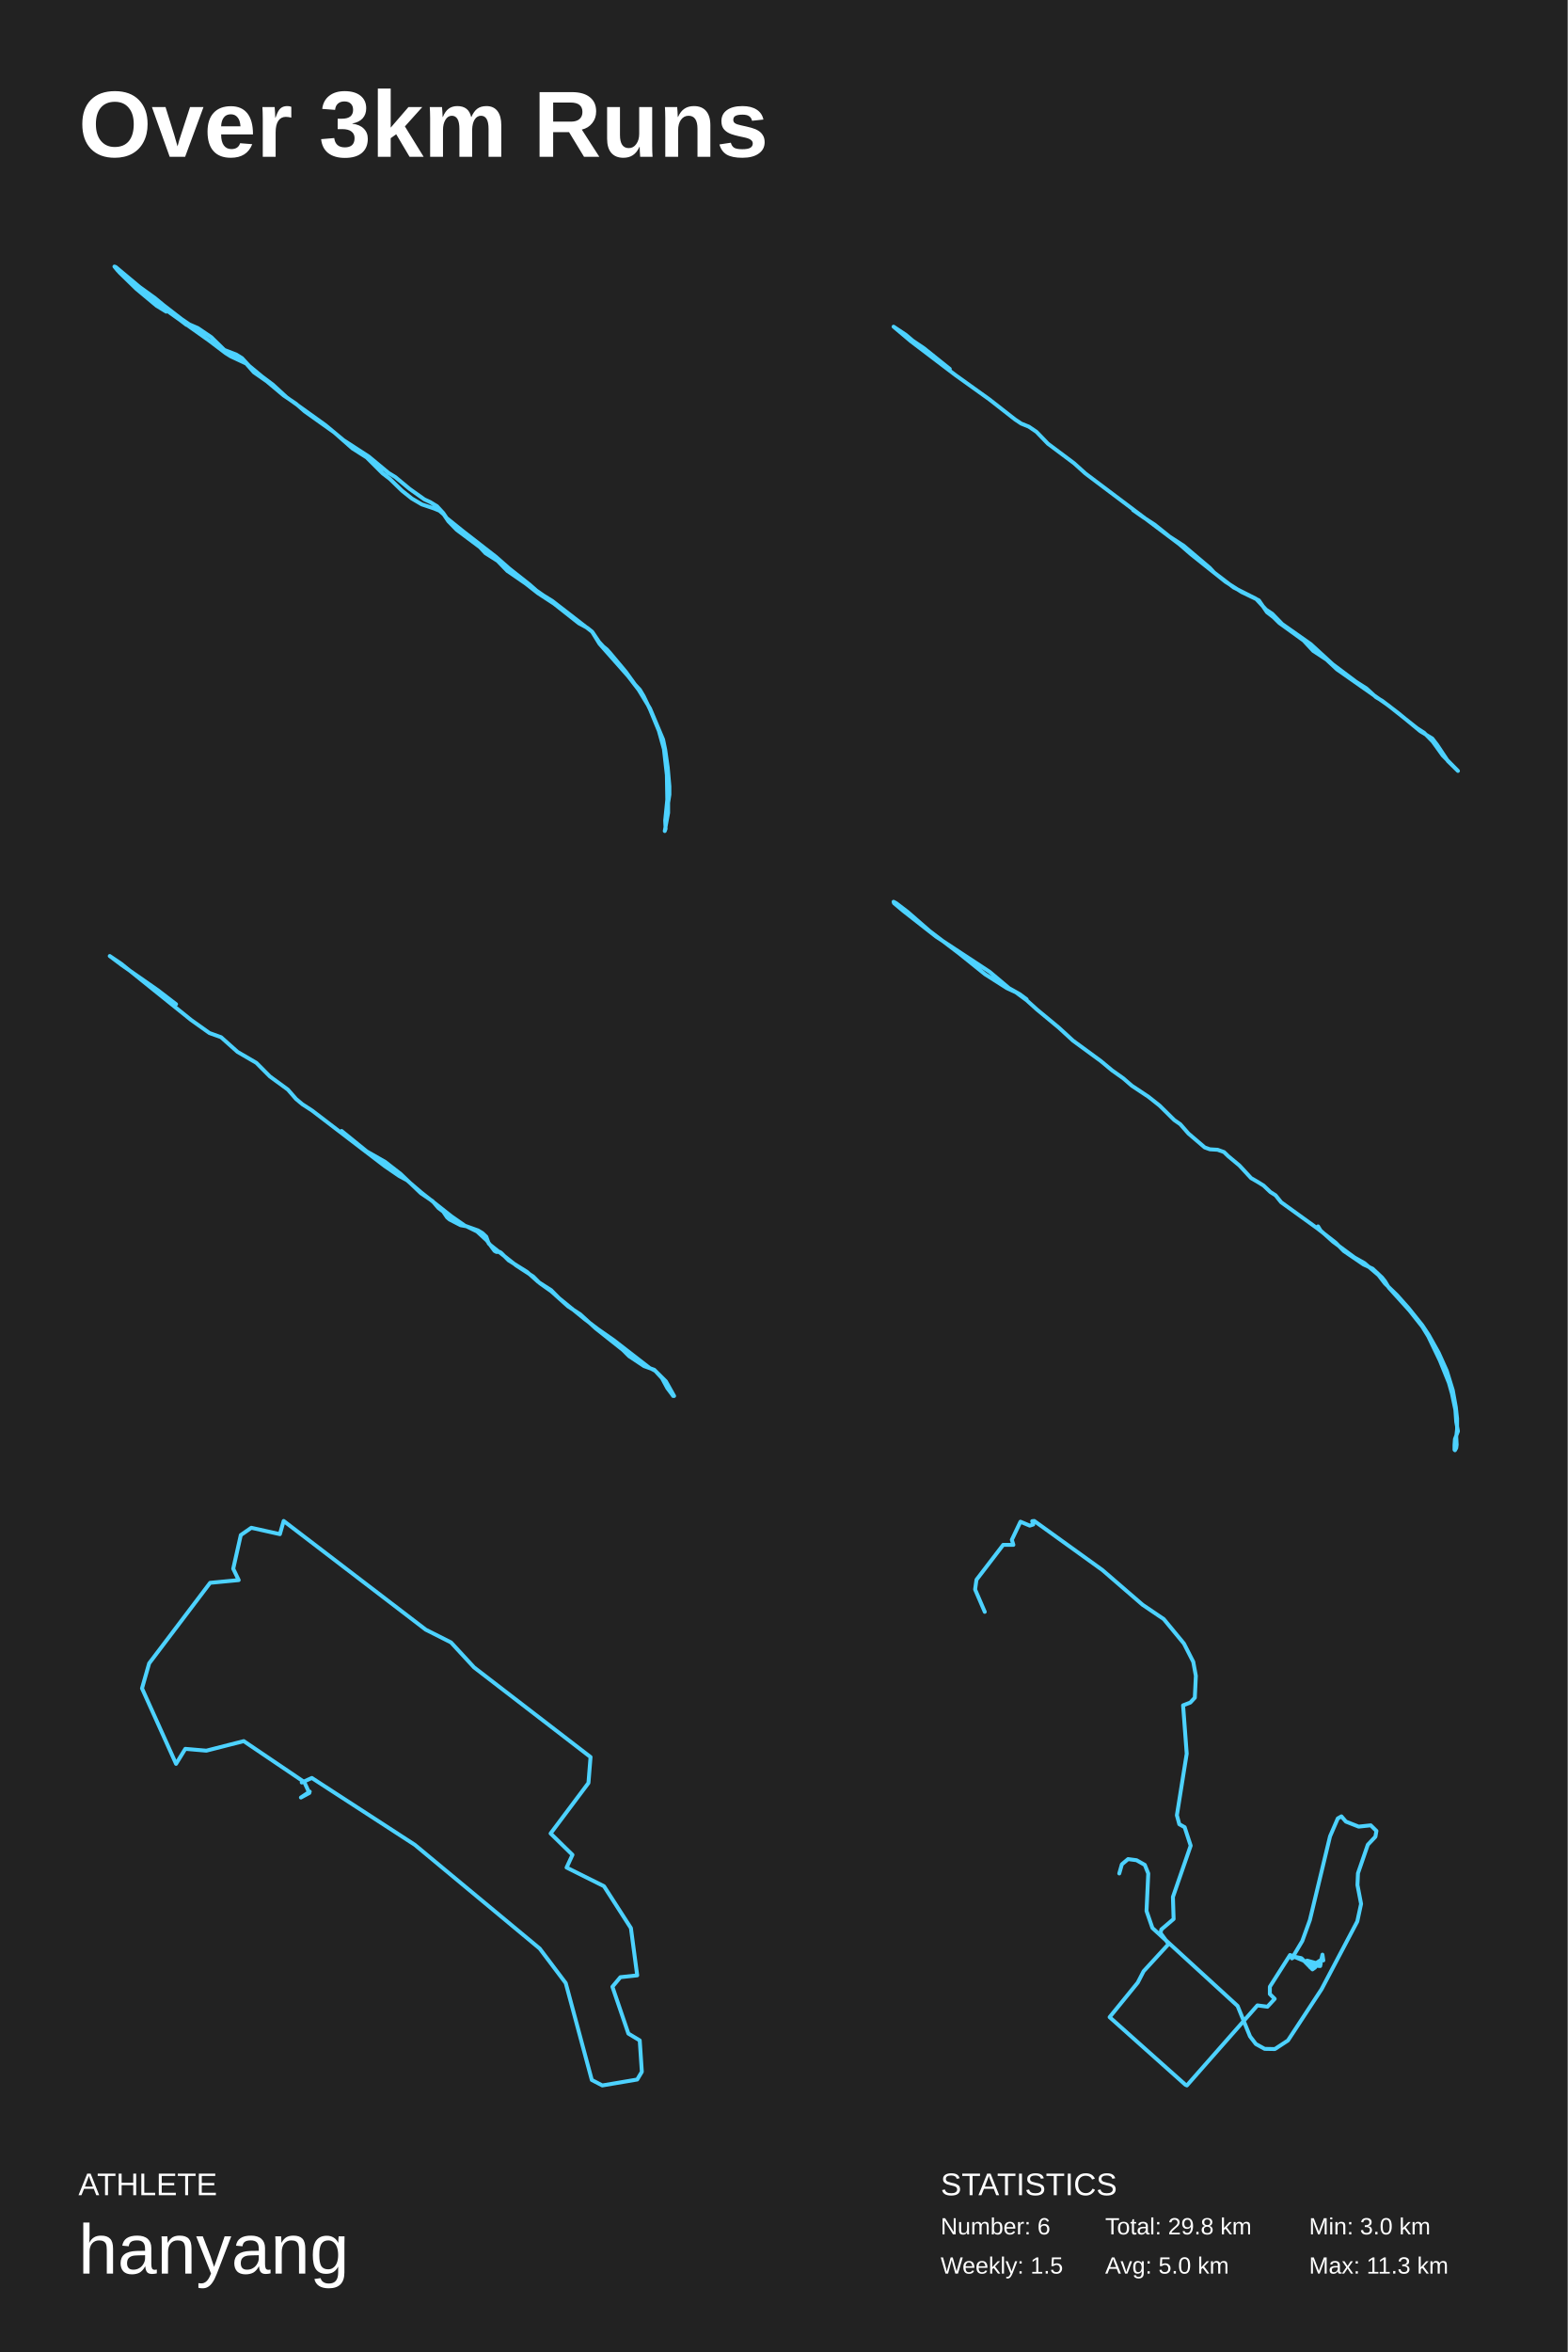
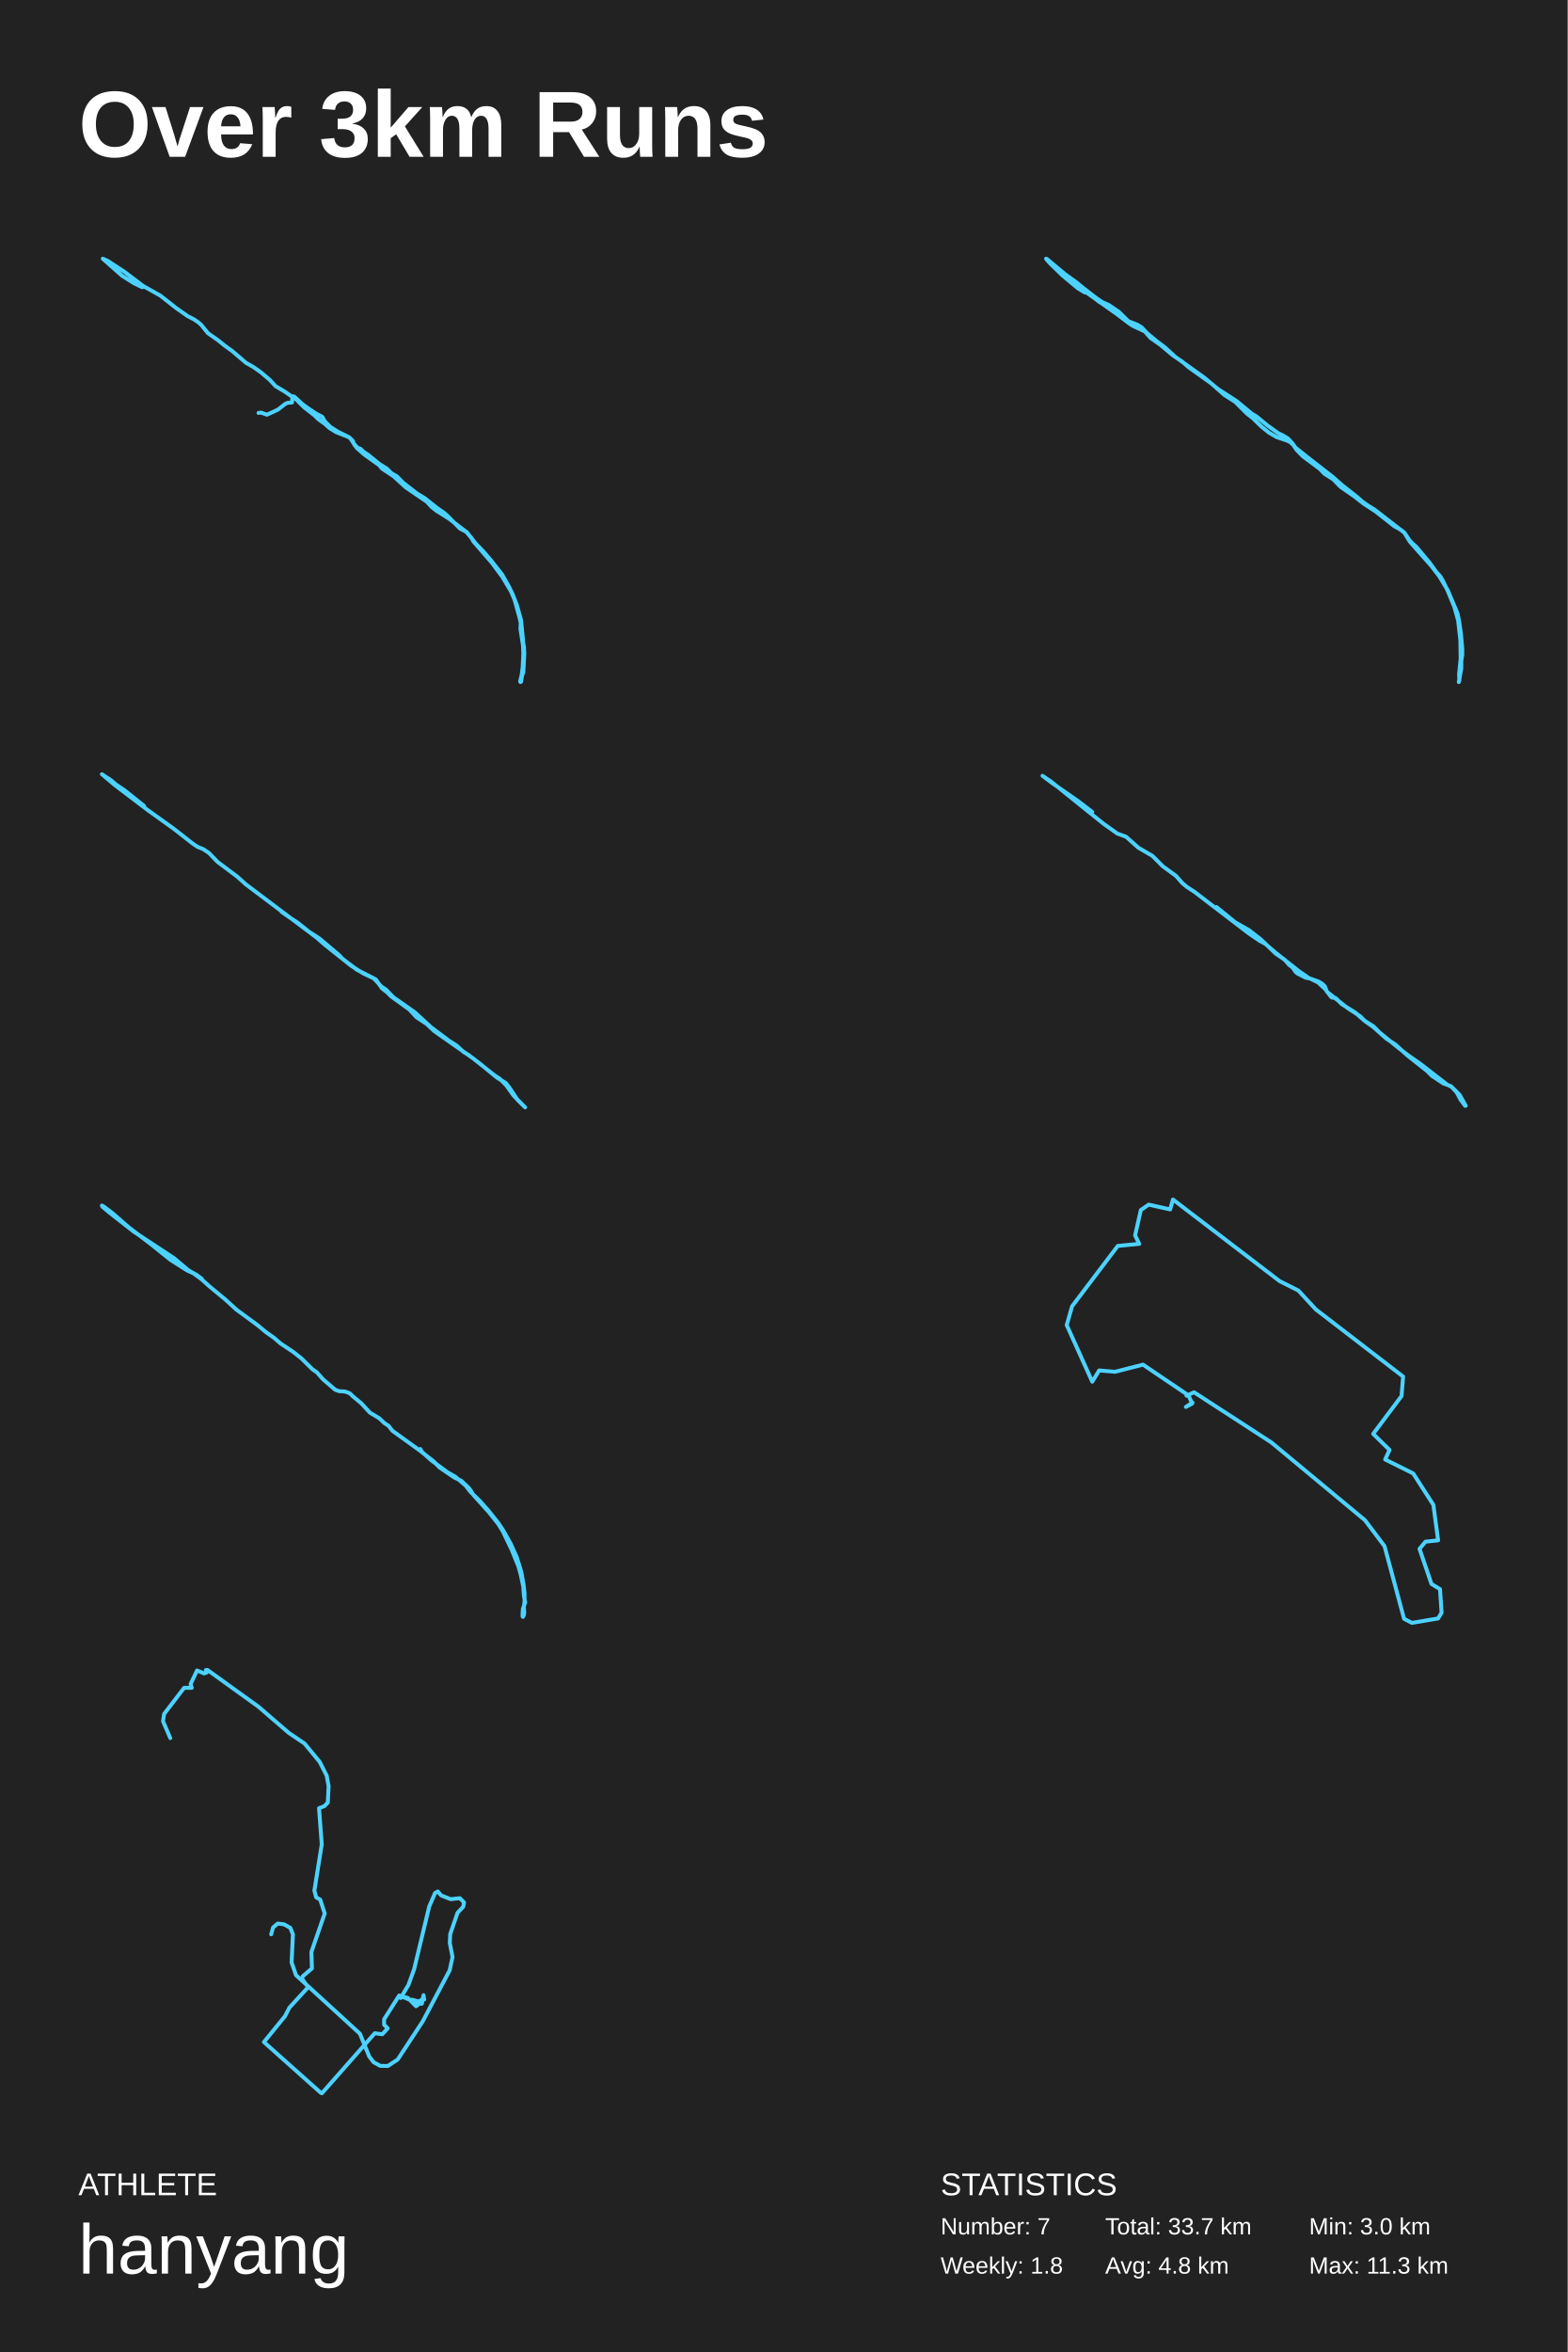
<svg xmlns="http://www.w3.org/2000/svg" baseProfile="full" height="300mm" version="1.1" viewBox="0,0,200,300" width="200mm">
  <defs />
  <rect fill="#222222" height="300" width="200" x="0" y="0" />
  <text fill="#FFFFFF" style="font-size:12px; font-family:Arial; font-weight:bold;" x="10" y="20">Over 3km Runs</text>
  <text fill="#FFFFFF" style="font-size:4px; font-family:Arial" x="10" y="280">ATHLETE</text>
  <text fill="#FFFFFF" style="font-size:9px; font-family:Arial" x="10" y="290">hanyang</text>
  <text fill="#FFFFFF" style="font-size:4px; font-family:Arial" x="120" y="280">STATISTICS</text>
-   <text fill="#FFFFFF" style="font-size:3px; font-family:Arial" x="120" y="285">Number: 6</text>
-   <text fill="#FFFFFF" style="font-size:3px; font-family:Arial" x="120" y="290">Weekly: 1.5</text>
-   <text fill="#FFFFFF" style="font-size:3px; font-family:Arial" x="141" y="285">Total: 29.8 km</text>
-   <text fill="#FFFFFF" style="font-size:3px; font-family:Arial" x="141" y="290">Avg: 5.0 km</text>
+   <text fill="#FFFFFF" style="font-size:3px; font-family:Arial" x="120" y="285">Number: 7</text>
+   <text fill="#FFFFFF" style="font-size:3px; font-family:Arial" x="120" y="290">Weekly: 1.8</text>
+   <text fill="#FFFFFF" style="font-size:3px; font-family:Arial" x="141" y="285">Total: 33.7 km</text>
+   <text fill="#FFFFFF" style="font-size:3px; font-family:Arial" x="141" y="290">Avg: 4.8 km</text>
  <text fill="#FFFFFF" style="font-size:3px; font-family:Arial" x="167" y="285">Min: 3.0 km</text>
  <text fill="#FFFFFF" style="font-size:3px; font-family:Arial" x="167" y="290">Max: 11.3 km</text>
-   <polyline fill="none" points="21.208,39.753 19.973,38.998 17.395,36.848 15.246,34.755 14.655,34.058 15.998,35.104 17.18,36.266 18.684,37.371 21.638,39.869 26.634,43.414 28.782,45.042 29.427,45.448 31.414,46.378 32.381,47.482 34.046,48.645 36.195,50.446 37.753,51.492 38.881,52.48 42.641,55.153 44.951,57.187 46.777,58.349 48.818,60.383 49.731,61.081 51.289,62.592 52.525,63.579 53.814,64.335 55.372,64.858 56.07,65.148 56.607,65.613 57.198,66.485 58.272,67.589 61.227,69.797 61.925,70.553 63.483,71.541 64.718,72.819 67.082,74.446 68.639,75.667 70.68,77.003 73.85,79.502 74.924,80.083 75.515,80.548 76.482,82.117 80.134,86.243 81.477,87.986 82.928,90.369 84.593,94.32 84.861,95.598 85.184,97.865 85.399,100.305 85.399,101.351 85.237,102.397 85.237,103.676 84.808,106.0 84.915,105.709 84.861,104.663 85.13,101.99 85.076,98.853 84.7,95.54 84.056,93.216 82.928,90.485 82.122,88.8 81.638,87.986 80.994,87.289 79.866,85.72 77.771,83.221 77.395,82.814 76.965,82.466 76.428,81.884 75.569,80.606 70.466,76.655 69.338,75.957 68.424,75.318 67.565,74.563 64.987,72.529 63.268,71.018 59.078,67.764 56.983,66.078 56.553,65.439 55.748,64.567 54.888,64.044 54.136,63.696 52.256,62.359 50.43,60.848 49.57,60.325 47.046,58.233 43.823,56.141 41.513,54.223 36.571,50.679 34.799,49.051 33.402,48.005 31.79,46.669 30.877,45.681 30.125,45.216 28.621,44.635 26.956,43.008 25.237,41.845 24.163,41.38 23.142,40.683 20.886,38.94 19.758,38.01 17.824,36.615 14.763,34.058 14.601,34.0 15.031,34.523 15.998,35.162 18.147,37.138 23.787,41.439" stroke="#4dd2ff" stroke-linecap="round" stroke-linejoin="round" stroke-width="0.5" />
-   <polyline fill="none" points="121.17,47.059 117.889,44.43 116.43,43.444 115.58,42.721 114.0,41.669 116.187,43.51 121.899,47.848 126.213,50.938 129.494,53.501 130.284,54.027 131.256,54.422 132.228,55.079 133.686,56.591 137.028,59.089 138.486,60.403 150.456,69.409 151.975,70.723 156.349,74.207 158.415,75.522 160.603,76.574 161.635,78.086 162.486,78.743 163.215,79.466 166.314,81.701 167.529,83.015 169.23,84.133 170.567,85.382 177.129,89.983 180.775,92.875 181.686,93.467 182.78,94.584 184.056,96.359 186.0,98.331 184.724,97.082 183.327,94.979 182.719,94.19 181.2,93.27 178.405,90.969 176.339,89.391 175.549,88.931 174.334,87.814 172.997,86.959 170.02,84.724 167.225,82.161 163.58,79.597 162.304,78.283 161.514,77.757 160.238,76.376 157.382,74.93 154.891,73.024 154.344,72.433 151.003,69.606 149.18,68.423 147.296,66.911 145.777,65.925 144.562,65.07" stroke="#4dd2ff" stroke-linecap="round" stroke-linejoin="round" stroke-width="0.5" />
-   <polyline fill="none" points="22.46,128.088 20.113,126.285 15.605,123.145 14.0,121.942 15.482,122.944 24.374,130.093 26.72,131.763 28.202,132.297 30.302,134.168 32.71,135.571 34.439,137.308 36.724,138.978 37.774,140.18 38.576,140.848 39.811,141.65 49.074,148.731 50.926,150 51.914,150.535 53.705,152.071 57.595,155.144 59.324,156.347 60.991,156.948 61.547,157.282 62.041,157.75 62.35,158.618 62.659,158.885 65.87,161.424 68.031,162.827 68.895,163.695 70.316,164.697 72.477,166.634 74.021,167.636 75.997,169.44 79.455,172.179 80.257,172.981 82.172,174.25 83.098,174.584 83.592,174.851 84.456,175.786 85.136,177.056 85.691,177.79 85.877,178.058 86.0,178.058 84.95,176.187 83.468,174.718 82.913,174.517 78.343,170.977 76.244,169.507 74.576,168.238 71.304,165.566 70.316,164.564 68.648,163.495 67.228,162.225 64.882,160.756 63.955,159.821 63.77,159.687 63.338,159.687 63.091,159.553 62.103,158.217 60.868,157.082 59.509,156.414 58.768,156.28 57.348,155.545 57.039,155.278 56.545,154.543 55.928,154.075 55.187,153.207 53.705,152.205 51.111,149.733 49.136,148.197 46.789,146.861 43.578,144.255" stroke="#4dd2ff" stroke-linecap="round" stroke-linejoin="round" stroke-width="0.5" />
-   <polyline fill="none" points="130.973,127.462 130.097,126.81 128.729,126.04 126.265,123.967 119.421,119.465 115.259,116.207 114.055,115.2 114.0,115.022 114.329,115.2 115.807,116.326 118.599,118.754 122.268,121.538 125.662,124.263 128.455,126.04 129.605,126.573 130.973,127.58 132.287,128.765 135.08,131.075 136.887,132.734 140.446,135.34 141.869,136.525 143.293,137.532 144.388,138.48 146.523,139.901 147.947,141.027 149.808,142.863 150.575,143.396 151.615,144.581 153.696,146.358 154.353,146.595 155.338,146.654 156.16,146.95 156.707,147.483 158.131,148.668 159.609,150.267 160.43,150.741 161.197,151.215 162.073,152.044 162.73,152.459 163.442,153.347 168.041,156.665 170.395,158.501 171.436,159.567 173.954,161.285 175.104,161.818 176.309,162.943 176.692,163.417 177.185,164.246 179.813,167.149 181.456,169.222 182.222,170.466 183.7,173.546 184.85,176.389 185.233,177.751 185.671,179.824 185.781,181.364 186.0,182.549 185.617,183.556 185.562,184.326 185.562,184.918 185.617,184.978 185.781,184.681 185.836,184.267 185.781,183.26 185.89,182.312 185.89,180.95 185.726,179.469 185.343,177.337 184.576,174.849 183.536,172.539 182.277,170.288 181.456,169.044 179.703,166.853 178.225,165.194 176.692,163.713 175.871,162.647 174.064,161.107 172.805,160.396 170.067,158.382 168.479,156.961 168.151,156.428" stroke="#4dd2ff" stroke-linecap="round" stroke-linejoin="round" stroke-width="0.5" />
-   <polyline fill="none" points="38.496,227.361 39.783,226.781 52.923,235.309 68.851,248.537 72.176,252.946 75.501,265.304 76.842,266.0 81.293,265.246 81.883,264.26 81.615,260.256 80.167,259.386 78.129,253.411 79.148,252.192 81.293,251.96 80.489,245.927 77.056,240.589 72.283,238.21 73.034,236.586 70.245,233.859 75.072,227.419 75.34,224.112 60.485,212.682 57.535,209.491 54.317,207.867 36.19,194.0 35.708,195.683 32.061,194.87 30.72,195.799 29.755,200.092 30.452,201.543 26.805,201.891 19.029,212.16 18.117,215.351 22.461,224.982 23.641,223.068 26.322,223.3 31.095,222.081 38.818,227.303 39.462,228.695 38.389,229.276 39.515,228.521" stroke="#4dd2ff" stroke-linecap="round" stroke-linejoin="round" stroke-width="0.5" />
-   <polyline fill="none" points="125.632,205.592 124.4,202.736 124.576,201.498 127.986,197.047 129.284,197.047 129.086,196.404 130.186,194.095 131.374,194.595 131.815,194.452 131.683,194.024 131.947,194.0 140.638,200.26 145.764,204.688 148.471,206.521 151.045,209.639 152.233,211.972 152.563,213.757 152.431,216.542 151.859,217.161 150.935,217.518 151.397,223.683 150.143,231.537 150.451,232.68 151.133,233.06 151.903,235.417 149.637,241.962 149.725,244.771 148.163,246.103 148.053,246.556 149.087,247.96 145.896,251.435 145.148,252.886 141.562,257.289 151.221,265.905 151.419,266.0 160.418,255.79 161.695,255.957 162.619,254.957 162.003,254.338 162.003,253.41 164.577,249.364 166.821,250.292 166.755,250.078 168.141,250.459 167.129,250.911 168.648,249.911 168.824,250.054 168.714,249.316 168.494,250.292 167.811,250.721 167.767,250.483 168.494,250.483 167.107,250.625 168.472,250.53 168.428,250.768 167.569,250.721 167.855,250.625 167.481,250.768 167.789,250.649 167.767,250.959 167.437,251.197 166.029,249.769 165.127,249.578 164.819,249.792 166.139,247.579 167.107,244.913 169.682,234.227 170.672,231.942 171.134,231.68 171.706,232.346 173.334,232.989 174.874,232.822 175.6,233.536 175.468,234.274 174.5,235.298 173.246,238.939 173.18,240.439 173.642,242.843 173.158,245.08 168.604,253.719 164.313,260.264 162.641,261.359 161.343,261.335 160.22,260.717 159.472,259.741 157.888,255.861 147.019,245.913 146.27,243.747 146.491,238.963 146.05,237.868 144.994,237.273 143.916,237.13 143.124,237.797 142.794,238.963" stroke="#4dd2ff" stroke-linecap="round" stroke-linejoin="round" stroke-width="0.5" />
+   <polyline fill="none" points="18.162,36.642 17.054,36.109 15.576,35.176 13.113,33.0 13.729,33.266 15.904,34.688 18.244,36.464 20.461,37.707 22.431,39.262 23.95,40.328 24.73,40.727 25.264,41.083 25.674,41.438 26.536,42.504 27.809,43.392 28.63,44.058 29.615,44.768 31.38,46.278 32.324,46.811 33.268,47.477 34.417,48.454 35.156,49.254 36.347,49.964 37.824,50.986 38.81,51.963 40.123,52.984 40.616,53.473 41.478,54.094 42.011,54.583 42.873,55.116 44.556,55.782 45.008,56.226 45.172,56.67 45.542,57.158 46.445,57.958 48.374,59.334 48.743,59.779 50.221,60.756 51.781,62.177 54.449,63.997 55.065,64.663 55.681,65.152 57.24,66.129 59.457,67.816 60.155,68.616 60.36,69.015 60.853,69.593 62.741,71.769 64.096,73.589 65.204,75.454 65.655,76.52 66.271,78.74 66.435,79.451 66.394,80.206 66.723,82.337 66.764,83.359 66.682,85.091 66.558,86.067 66.353,86.911 66.394,87.0 66.476,86.956 66.6,86.201 66.764,85.712 66.805,85.002 66.887,83.403 66.846,82.515 66.764,82.071 66.476,79.096 65.943,77.186 65.409,75.81 64.958,74.877 64.055,73.278 62.659,71.502 61.633,70.303 60.689,69.326 59.539,67.861 58.677,67.417 57.158,65.862 56.666,65.418 55.763,64.797 54.203,63.553 53.177,62.932 51.412,61.555 50.632,60.756 49.934,60.356 49.359,59.779 48.374,59.157 46.896,57.958 46.404,57.647 45.993,57.247 45.624,57.114 45.172,56.626 44.762,56.004 44.474,55.737 43.12,55.071 42.135,54.45 41.437,53.739 41.108,53.162 40.328,52.762 39.343,52.096 38.604,51.563 37.537,50.586 37.332,50.542 37.291,50.675 37.25,51.341 36.675,51.385 36.388,51.519 35.485,52.229 35.033,52.451 34.048,52.895 33.309,52.629 32.981,52.673" stroke="#4dd2ff" stroke-linecap="round" stroke-linejoin="round" stroke-width="0.5" />
+   <polyline fill="none" points="138.406,37.315 137.48,36.748 135.546,35.136 133.935,33.567 133.491,33.044 134.499,33.828 135.385,34.7 136.513,35.528 138.729,37.402 142.475,40.061 144.087,41.281 144.57,41.586 146.061,42.284 146.786,43.112 148.035,43.983 149.646,45.335 150.815,46.119 151.661,46.86 154.481,48.865 156.213,50.39 157.583,51.262 159.114,52.787 159.799,53.31 160.967,54.444 161.893,55.185 162.86,55.751 164.029,56.143 164.552,56.361 164.955,56.71 165.398,57.364 166.204,58.192 168.42,59.848 168.944,60.415 170.112,61.156 171.039,62.114 172.811,63.335 173.979,64.25 175.51,65.252 177.887,67.126 178.693,67.562 179.136,67.911 179.861,69.088 182.601,72.182 183.608,73.49 184.696,75.276 185.945,78.24 186.146,79.199 186.388,80.899 186.549,82.729 186.549,83.513 186.428,84.298 186.428,85.257 186.106,87.0 186.186,86.782 186.146,85.998 186.347,83.993 186.307,81.639 186.025,79.155 185.542,77.412 184.696,75.364 184.091,74.1 183.729,73.49 183.245,72.967 182.399,71.79 180.828,69.916 180.546,69.611 180.224,69.349 179.821,68.913 179.176,67.955 175.349,64.991 174.503,64.468 173.818,63.988 173.174,63.422 171.24,61.896 169.951,60.763 166.808,58.323 165.237,57.059 164.915,56.579 164.311,55.926 163.666,55.533 163.102,55.272 161.692,54.269 160.322,53.136 159.678,52.744 157.784,51.175 155.367,49.606 153.635,48.168 149.928,45.509 148.599,44.289 147.551,43.504 146.343,42.502 145.658,41.761 145.094,41.412 143.966,40.976 142.717,39.756 141.428,38.884 140.622,38.535 139.857,38.012 138.165,36.705 137.319,36.007 135.868,34.961 133.572,33.044 133.451,33.0 133.773,33.392 134.499,33.872 136.11,35.354 140.34,38.579" stroke="#4dd2ff" stroke-linecap="round" stroke-linejoin="round" stroke-width="0.5" />
+   <polyline fill="none" points="18.377,102.795 15.916,100.823 14.823,100.083 14.185,99.541 13.0,98.752 14.641,100.132 18.924,103.386 22.159,105.703 24.62,107.626 25.213,108.02 25.942,108.316 26.671,108.809 27.765,109.943 30.271,111.817 31.365,112.803 40.342,119.557 41.481,120.543 44.762,123.155 46.311,124.141 47.952,124.93 48.727,126.064 49.365,126.557 49.911,127.099 52.235,128.776 53.147,129.762 54.423,130.6 55.425,131.536 60.347,134.987 63.081,137.156 63.765,137.6 64.585,138.438 65.542,139.769 67.0,141.248 66.043,140.311 64.995,138.734 64.539,138.142 63.4,137.452 61.304,135.727 59.754,134.544 59.162,134.198 58.251,133.36 57.248,132.719 55.015,131.043 52.919,129.121 50.185,127.198 49.228,126.212 48.635,125.818 47.678,124.782 45.537,123.698 43.668,122.268 43.258,121.824 40.752,119.705 39.385,118.817 37.972,117.683 36.833,116.944 35.922,116.303" stroke="#4dd2ff" stroke-linecap="round" stroke-linejoin="round" stroke-width="0.5" />
+   <polyline fill="none" points="139.345,103.566 137.585,102.214 134.204,99.859 133.0,98.957 134.111,99.708 140.78,105.069 142.54,106.322 143.652,106.723 145.226,108.126 147.033,109.178 148.329,110.481 150.043,111.733 150.83,112.635 151.432,113.136 152.358,113.737 159.305,119.048 160.695,120 161.436,120.401 162.779,121.554 165.696,123.858 166.993,124.76 168.244,125.211 168.66,125.462 169.031,125.812 169.262,126.464 169.494,126.664 171.902,128.568 173.523,129.62 174.172,130.271 175.237,131.023 176.858,132.476 178.015,133.227 179.497,134.58 182.091,136.634 182.693,137.236 184.129,138.187 184.823,138.438 185.194,138.638 185.842,139.34 186.352,140.292 186.768,140.843 186.907,141.043 187.0,141.043 186.213,139.64 185.101,138.538 184.684,138.388 181.257,135.732 179.683,134.63 178.432,133.678 175.978,131.674 175.237,130.923 173.986,130.121 172.921,129.169 171.161,128.067 170.467,127.365 170.328,127.265 170.003,127.265 169.818,127.165 169.077,126.163 168.151,125.311 167.132,124.81 166.576,124.71 165.511,124.159 165.28,123.958 164.909,123.407 164.446,123.057 163.89,122.405 162.779,121.654 160.834,119.8 159.352,118.648 157.592,117.645 155.184,115.691" stroke="#4dd2ff" stroke-linecap="round" stroke-linejoin="round" stroke-width="0.5" />
+   <polyline fill="none" points="25.73,163.096 25.073,162.608 24.046,162.03 22.198,160.475 17.065,157.099 13.944,154.655 13.041,153.9 13.0,153.767 13.246,153.9 14.355,154.744 16.449,156.566 19.201,158.654 21.747,160.697 23.841,162.03 24.703,162.43 25.73,163.185 26.716,164.074 28.81,165.807 30.165,167.05 32.834,169.005 33.902,169.894 34.97,170.649 35.791,171.36 37.392,172.426 38.46,173.27 39.856,174.647 40.431,175.047 41.211,175.936 42.772,177.268 43.265,177.446 44.004,177.491 44.62,177.713 45.03,178.112 46.098,179.001 47.207,180.2 47.823,180.556 48.398,180.911 49.055,181.533 49.548,181.844 50.081,182.511 53.531,184.998 55.297,186.376 56.077,187.175 57.966,188.464 58.828,188.863 59.732,189.707 60.019,190.063 60.389,190.685 62.36,192.862 63.592,194.416 64.167,195.349 65.275,197.659 66.138,199.792 66.425,200.813 66.754,202.368 66.836,203.523 67.0,204.412 66.713,205.167 66.671,205.744 66.671,206.189 66.713,206.233 66.836,206.011 66.877,205.7 66.836,204.945 66.918,204.234 66.918,203.212 66.795,202.102 66.507,200.503 65.932,198.637 65.152,196.904 64.208,195.216 63.592,194.283 62.278,192.639 61.169,191.396 60.019,190.285 59.403,189.485 58.048,188.33 57.103,187.797 55.05,186.287 53.859,185.221 53.613,184.821" stroke="#4dd2ff" stroke-linecap="round" stroke-linejoin="round" stroke-width="0.5" />
+   <polyline fill="none" points="151.372,178.021 152.338,177.586 162.192,183.982 174.138,193.903 176.632,197.21 179.126,206.478 180.131,207.0 183.47,206.434 183.912,205.695 183.711,202.692 182.625,202.04 181.097,197.558 181.861,196.644 183.47,196.47 182.866,191.945 180.292,187.942 176.712,186.158 177.276,184.939 175.184,182.894 178.804,178.064 179.005,175.584 167.863,167.012 165.651,164.618 163.238,163.4 149.643,153.0 149.281,154.262 146.546,153.653 145.54,154.349 144.816,157.569 145.339,158.657 142.604,158.918 136.772,166.62 136.088,169.013 139.346,176.237 140.231,174.801 142.242,174.975 145.822,174.061 151.614,177.977 152.096,179.022 151.292,179.457 152.137,178.891" stroke="#4dd2ff" stroke-linecap="round" stroke-linejoin="round" stroke-width="0.5" />
+   <polyline fill="none" points="21.724,221.694 20.8,219.552 20.932,218.624 23.489,215.285 24.463,215.285 24.315,214.803 25.14,213.071 26.031,213.446 26.361,213.339 26.262,213.018 26.46,213.0 32.978,217.695 36.823,221.016 38.853,222.391 40.784,224.729 41.675,226.479 41.923,227.818 41.823,229.906 41.394,230.371 40.701,230.638 41.048,235.262 40.107,241.153 40.338,242.01 40.85,242.295 41.427,244.063 39.728,248.972 39.794,251.078 38.622,252.078 38.54,252.417 39.315,253.47 36.922,256.076 36.361,257.165 33.671,260.467 40.916,266.929 41.064,267.0 47.814,259.343 48.771,259.467 49.464,258.718 49.002,258.254 49.002,257.558 50.933,254.523 52.616,255.219 52.566,255.059 53.606,255.344 52.847,255.683 53.986,254.934 54.118,255.041 54.035,254.487 53.87,255.219 53.359,255.54 53.326,255.362 53.87,255.362 52.831,255.469 53.854,255.398 53.821,255.576 53.177,255.54 53.392,255.469 53.111,255.576 53.342,255.487 53.326,255.719 53.078,255.897 52.022,254.826 51.345,254.684 51.114,254.844 52.104,253.184 52.831,251.185 54.761,243.17 55.504,241.456 55.85,241.26 56.279,241.76 57.501,242.242 58.656,242.117 59.2,242.652 59.101,243.206 58.375,243.973 57.435,246.705 57.385,247.829 57.732,249.632 57.369,251.31 53.953,257.79 50.735,262.698 49.481,263.519 48.507,263.502 47.665,263.037 47.104,262.306 45.916,259.396 37.764,251.935 37.203,250.31 37.368,246.722 37.038,245.901 36.246,245.455 35.437,245.348 34.843,245.848 34.596,246.722" stroke="#4dd2ff" stroke-linecap="round" stroke-linejoin="round" stroke-width="0.5" />
</svg>
